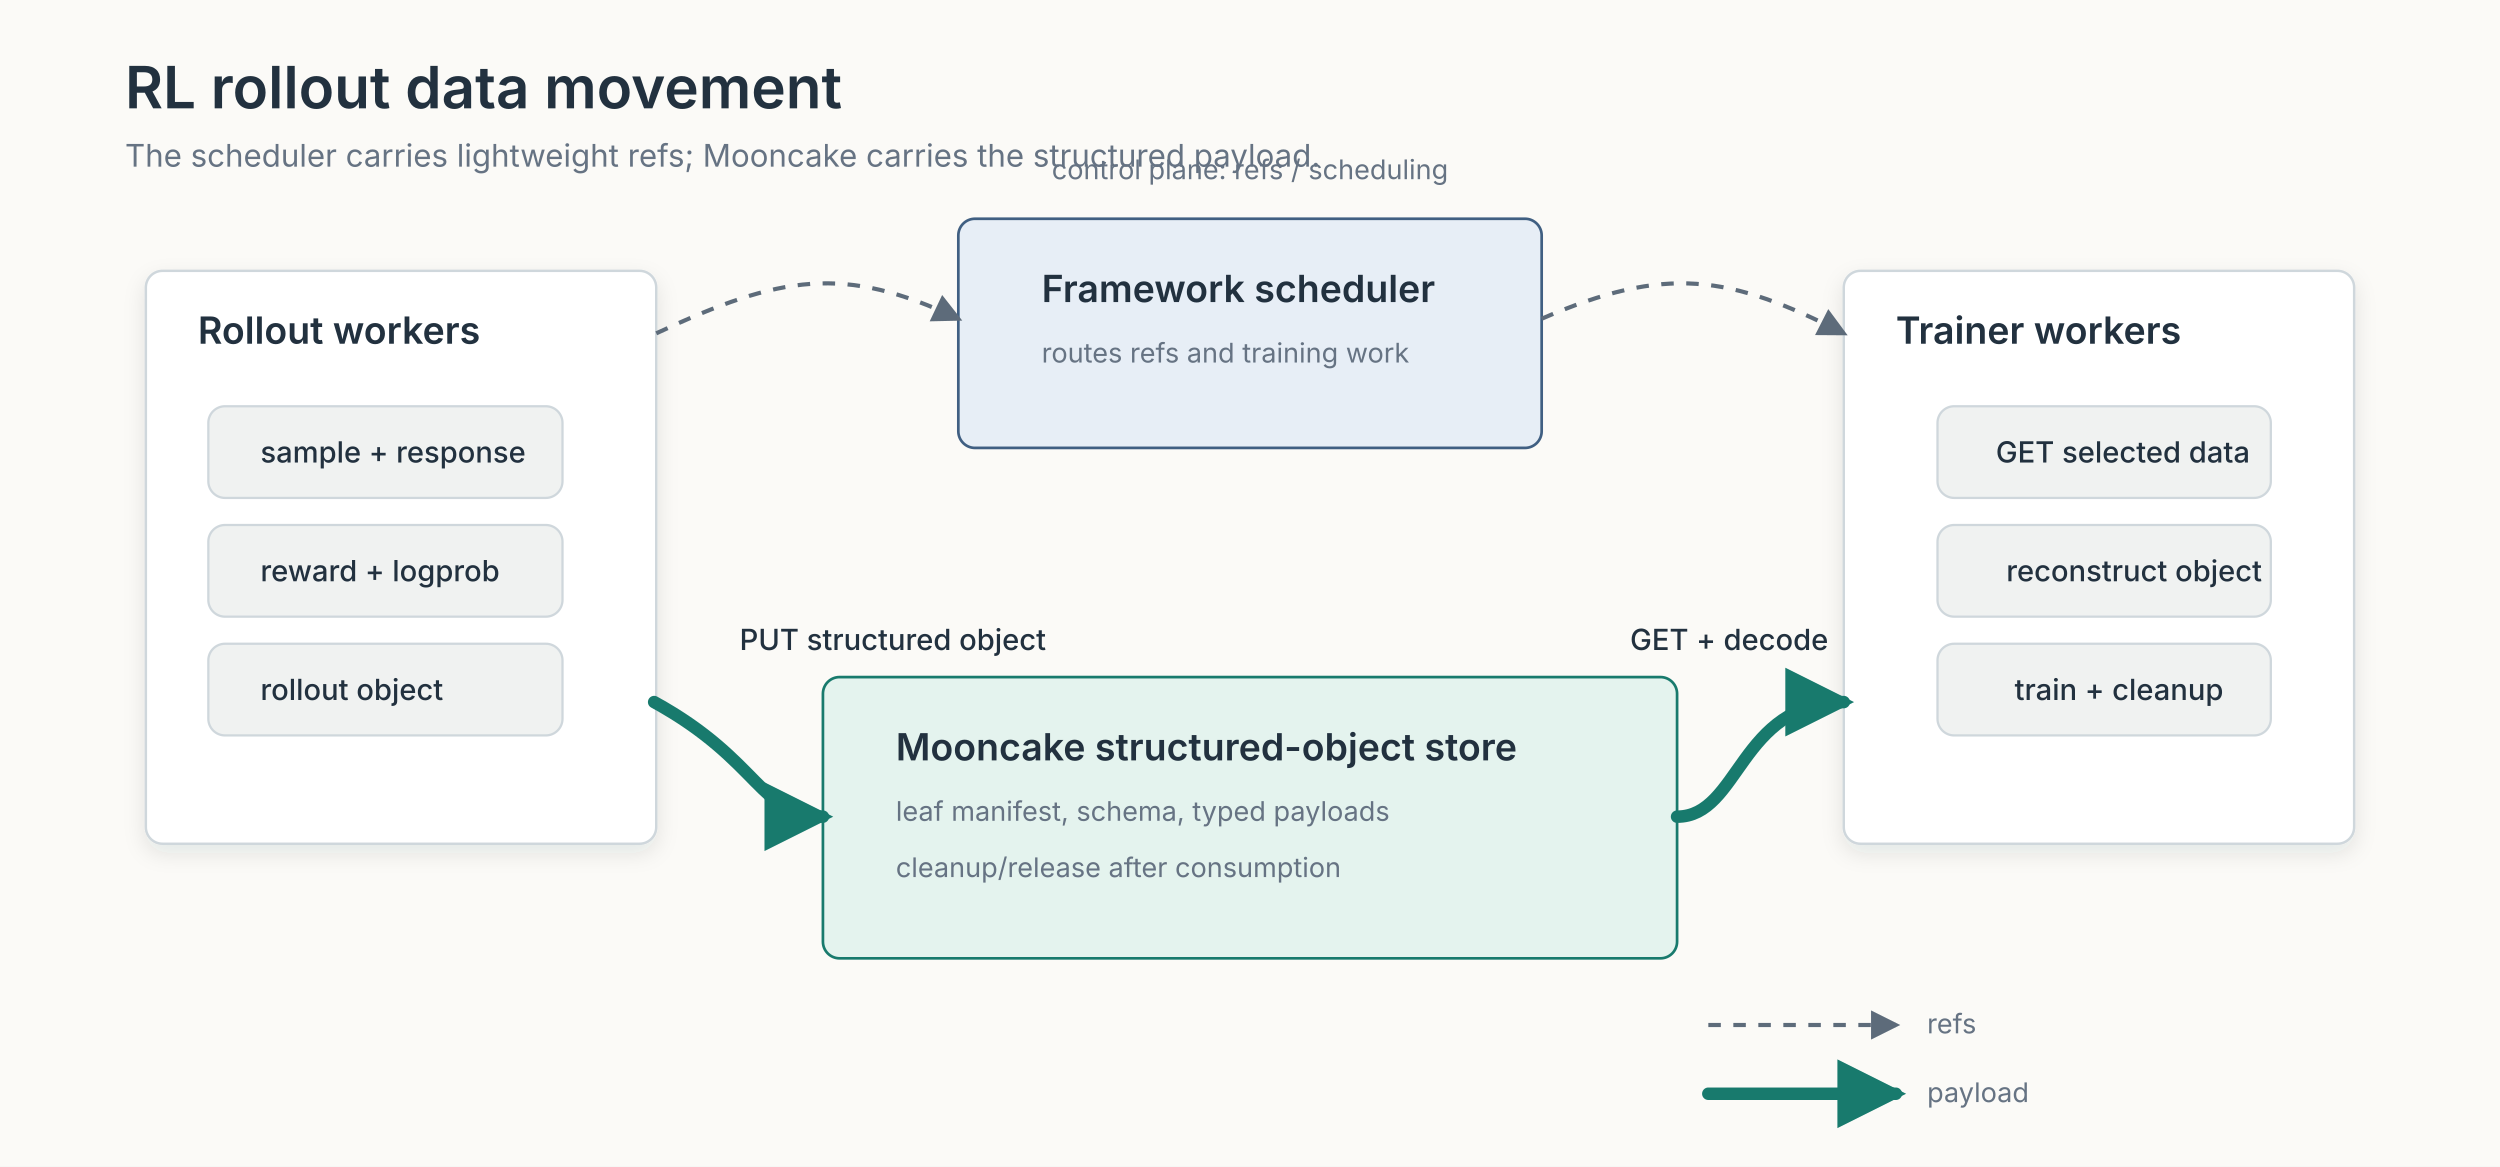
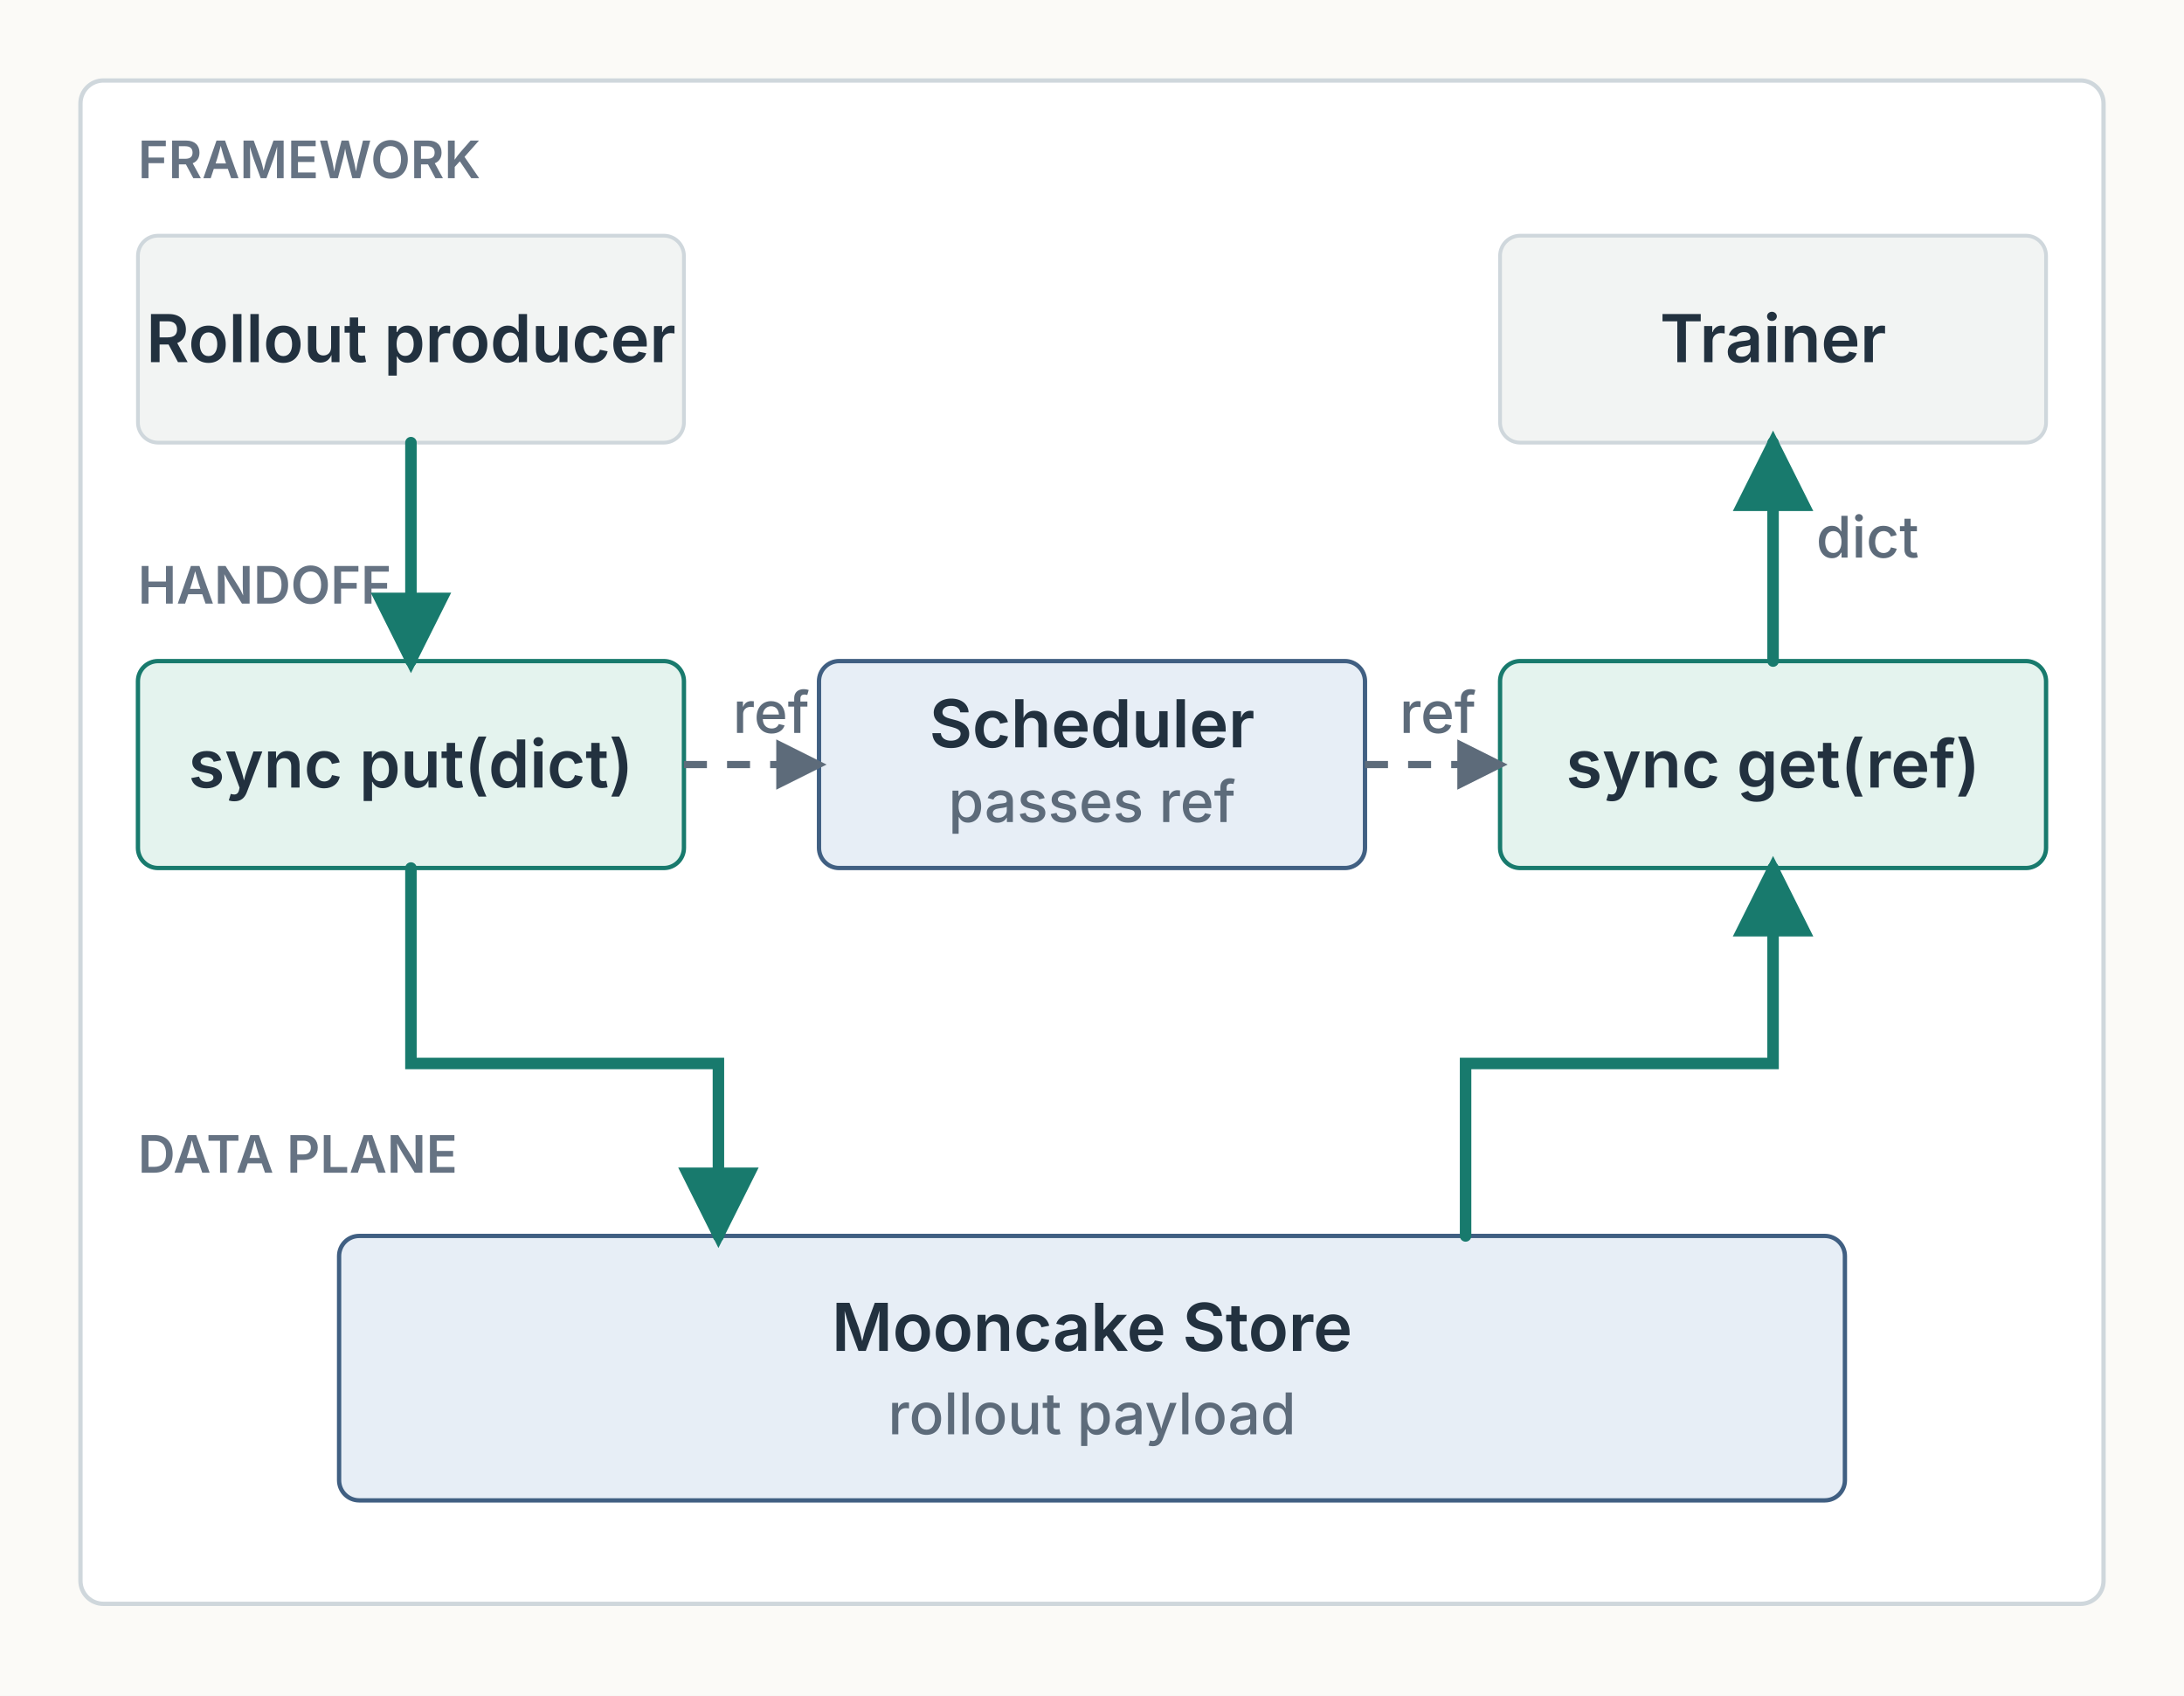
- <svg xmlns="http://www.w3.org/2000/svg" width="1200" height="560" viewBox="0 0 1200 560" role="img" aria-labelledby="title desc">
+ <svg xmlns="http://www.w3.org/2000/svg" width="760" height="590" viewBox="0 0 760 590" role="img" aria-labelledby="title desc">
  <defs>
-     <marker id="arrow-control" viewBox="0 0 10 10" refX="8.5" refY="5" markerWidth="7" markerHeight="7" orient="auto-start-reverse">
-       <path d="M 0 0 L 10 5 L 0 10 z" fill="#5d6b7a" />
+     <marker id="arrow-data" viewBox="0 0 10 10" refX="8.5" refY="5" markerWidth="7" markerHeight="7" orient="auto">
+       <path d="M0 0 L10 5 L0 10 z" fill="#187a6d" />
    </marker>
-     <marker id="arrow-data" viewBox="0 0 10 10" refX="8.5" refY="5" markerWidth="5.5" markerHeight="5.5" orient="auto-start-reverse">
-       <path d="M 0 0 L 10 5 L 0 10 z" fill="#187a6d" />
+     <marker id="arrow-ref" viewBox="0 0 10 10" refX="8.5" refY="5" markerWidth="7" markerHeight="7" orient="auto">
+       <path d="M0 0 L10 5 L0 10 z" fill="#5d6b7a" />
    </marker>
-     <marker id="arrow-ray" viewBox="0 0 10 10" refX="8.5" refY="5" markerWidth="8" markerHeight="8" orient="auto-start-reverse">
-       <path d="M 0 0 L 10 5 L 0 10 z" fill="#b85c38" />
-     </marker>
-     <filter id="soft-shadow" x="-10%" y="-10%" width="120%" height="125%">
-       <feDropShadow dx="0" dy="4" stdDeviation="5" flood-color="#22313f" flood-opacity="0.10" />
-     </filter>
    <style>
      .bg { fill: #fbfaf7; }
-       .title { font: 600 28px -apple-system, BlinkMacSystemFont, "Segoe UI", sans-serif; fill: #22313f; }
-       .subtitle { font: 400 15px -apple-system, BlinkMacSystemFont, "Segoe UI", sans-serif; fill: #667383; }
-       .h { font: 600 18px -apple-system, BlinkMacSystemFont, "Segoe UI", sans-serif; fill: #22313f; }
-       .label { font: 500 14px -apple-system, BlinkMacSystemFont, "Segoe UI", sans-serif; fill: #22313f; }
-       .small { font: 400 13px -apple-system, BlinkMacSystemFont, "Segoe UI", sans-serif; fill: #667383; }
-       .tiny { font: 400 11px -apple-system, BlinkMacSystemFont, "Segoe UI", sans-serif; fill: #667383; }
-       .value { font: 600 15px -apple-system, BlinkMacSystemFont, "Segoe UI", sans-serif; fill: #22313f; }
-       .card { fill: #ffffff; stroke: #cfd7dc; stroke-width: 1.2; rx: 8; filter: url(#soft-shadow); }
-       .soft { fill: #f0f2f1; stroke: #cfd7dc; stroke-width: 1.1; rx: 8; }
-       .moon { fill: #e4f3ee; stroke: #187a6d; stroke-width: 1.3; rx: 8; }
-       .ray { fill: #f8e8df; stroke: #b85c38; stroke-width: 1.3; rx: 8; }
-       .amber { fill: #f9ecd8; stroke: #c47a28; stroke-width: 1.3; rx: 8; }
-       .blue { fill: #e7eef6; stroke: #405f82; stroke-width: 1.3; rx: 8; }
-       .control-arrow { fill: none; stroke: #5d6b7a; stroke-width: 2; stroke-dasharray: 6 6; marker-end: url(#arrow-control); }
-       .data-arrow { fill: none; stroke: #187a6d; stroke-width: 6; stroke-linecap: round; marker-end: url(#arrow-data); }
-       .grid { stroke: #dfe5e8; stroke-width: 1; }
-       .axis { stroke: #8996a3; stroke-width: 1.2; }
-       .moon-line { fill: none; stroke: #187a6d; stroke-width: 4; stroke-linejoin: round; stroke-linecap: round; }
-       .ray-line { fill: none; stroke: #b85c38; stroke-width: 4; stroke-linejoin: round; stroke-linecap: round; }
+       .label { font: 600 23px -apple-system, BlinkMacSystemFont, "Segoe UI", sans-serif; fill: #22313f; }
+       .small { font: 500 20px -apple-system, BlinkMacSystemFont, "Segoe UI", sans-serif; fill: #5d6b7a; }
+       .lane { font: 600 18px -apple-system, BlinkMacSystemFont, "Segoe UI", sans-serif; fill: #667383; }
+       .panel { fill: #fff; stroke: #cfd7dc; stroke-width: 1.5; rx: 8; }
+       .soft { fill: #f2f4f3; stroke: #cfd7dc; stroke-width: 1.3; rx: 7; }
+       .green { fill: #e4f3ee; stroke: #187a6d; stroke-width: 1.5; rx: 7; }
+       .blue { fill: #e7eef6; stroke: #405f82; stroke-width: 1.5; rx: 7; }
+       .data-arrow { fill: none; stroke: #187a6d; stroke-width: 4; stroke-linecap: round; marker-end: url(#arrow-data); }
+       .ref-arrow { fill: none; stroke: #5d6b7a; stroke-width: 2.5; stroke-dasharray: 8 7; marker-end: url(#arrow-ref); }
    </style>
  </defs>
-   <rect class="bg" width="1200" height="560" />
-   <text x="60.0" y="52.0" class="title" text-anchor="start">RL rollout data movement</text>
-   <text x="60.0" y="80.0" class="subtitle" text-anchor="start">The scheduler carries lightweight refs; Mooncake carries the structured payload.</text>
-   <rect x="70.0" y="130.0" width="245.0" height="275.0" class="card" />
-   <text x="95.0" y="165.0" class="h" text-anchor="start">Rollout workers</text>
-   <rect x="100.0" y="195.0" width="170.0" height="44.0" class="soft" />
-   <text x="125.0" y="222.0" class="label" text-anchor="start">sample + response</text>
-   <rect x="100.0" y="252.0" width="170.0" height="44.0" class="soft" />
-   <text x="125.0" y="279.0" class="label" text-anchor="start">reward + logprob</text>
-   <rect x="100.0" y="309.0" width="170.0" height="44.0" class="soft" />
-   <text x="125.0" y="336.0" class="label" text-anchor="start">rollout object</text>
-   <rect x="460.0" y="105.0" width="280.0" height="110.0" class="blue" />
-   <text x="500.0" y="145.0" class="h" text-anchor="start">Framework scheduler</text>
-   <text x="500.0" y="174.0" class="small" text-anchor="start">routes refs and training work</text>
-   <rect x="395.0" y="325.0" width="410.0" height="135.0" class="moon" />
-   <text x="430.0" y="365.0" class="h" text-anchor="start">Mooncake structured-object store</text>
-   <text x="430.0" y="394.0" class="small" text-anchor="start">leaf manifest, schema, typed payloads</text>
-   <text x="430.0" y="421.0" class="small" text-anchor="start">cleanup/release after consumption</text>
-   <rect x="885.0" y="130.0" width="245.0" height="275.0" class="card" />
-   <text x="910.0" y="165.0" class="h" text-anchor="start">Trainer workers</text>
-   <rect x="930.0" y="195.0" width="160.0" height="44.0" class="soft" />
-   <text x="958.0" y="222.0" class="label" text-anchor="start">GET selected data</text>
-   <rect x="930.0" y="252.0" width="160.0" height="44.0" class="soft" />
-   <text x="963.0" y="279.0" class="label" text-anchor="start">reconstruct object</text>
-   <rect x="930.0" y="309.0" width="160.0" height="44.0" class="soft" />
-   <text x="967.0" y="336.0" class="label" text-anchor="start">train + cleanup</text>
-   <path d="M 315 160 C 375 132, 405 127, 460 153" class="control-arrow" />
-   <path d="M 740 153 C 800 127, 830 132, 885 160" class="control-arrow" />
-   <text x="600.0" y="86.0" class="small" text-anchor="middle">control plane: refs / scheduling</text>
-   <path d="M 314 337 C 365 365, 365 392, 395 392" class="data-arrow" />
-   <path d="M 805 392 C 835 392, 835 337, 885 337" class="data-arrow" />
-   <text x="355.0" y="312.0" class="label" text-anchor="start">PUT structured object</text>
-   <text x="830.0" y="312.0" class="label" text-anchor="middle">GET + decode</text>
-   <line x1="820" y1="492" x2="910" y2="492" class="control-arrow" />
-   <text x="925.0" y="496.0" class="small" text-anchor="start">refs</text>
-   <line x1="820" y1="525" x2="910" y2="525" class="data-arrow" />
-   <text x="925.0" y="529.0" class="small" text-anchor="start">payload</text>
+   <rect class="bg" width="760" height="590" />
+   <rect x="28" y="28" width="704" height="530" class="panel" />
+   <text x="48" y="62" class="lane">FRAMEWORK</text>
+   <rect x="48" y="82" width="190" height="72" class="soft" />
+   <text x="143" y="126" class="label" text-anchor="middle">Rollout producer</text>
+   <rect x="522" y="82" width="190" height="72" class="soft" />
+   <text x="617" y="126" class="label" text-anchor="middle">Trainer</text>
+   <text x="48" y="210" class="lane">HANDOFF</text>
+   <rect x="48" y="230" width="190" height="72" class="green" />
+   <text x="143" y="274" class="label" text-anchor="middle">sync put(dict)</text>
+   <rect x="285" y="230" width="190" height="72" class="blue" />
+   <text x="380" y="260" class="label" text-anchor="middle">Scheduler</text>
+   <text x="380" y="286" class="small" text-anchor="middle">passes ref</text>
+   <rect x="522" y="230" width="190" height="72" class="green" />
+   <text x="617" y="274" class="label" text-anchor="middle">sync get(ref)</text>
+   <text x="48" y="408" class="lane">DATA PLANE</text>
+   <rect x="118" y="430" width="524" height="92" class="blue" />
+   <text x="380" y="470" class="label" text-anchor="middle">Mooncake Store</text>
+   <text x="380" y="499" class="small" text-anchor="middle">rollout payload</text>
+   <path d="M143 154 V230" class="data-arrow" />
+   <path d="M238 266 H285" class="ref-arrow" />
+   <path d="M475 266 H522" class="ref-arrow" />
+   <path d="M617 230 V154" class="data-arrow" />
+   <text x="632" y="194" class="small">dict</text>
+   <path d="M143 302 V370 H250 V430" class="data-arrow" />
+   <path d="M510 430 V370 H617 V302" class="data-arrow" />
+   <text x="255" y="255" class="small">ref</text>
+   <text x="487" y="255" class="small">ref</text>
</svg>
